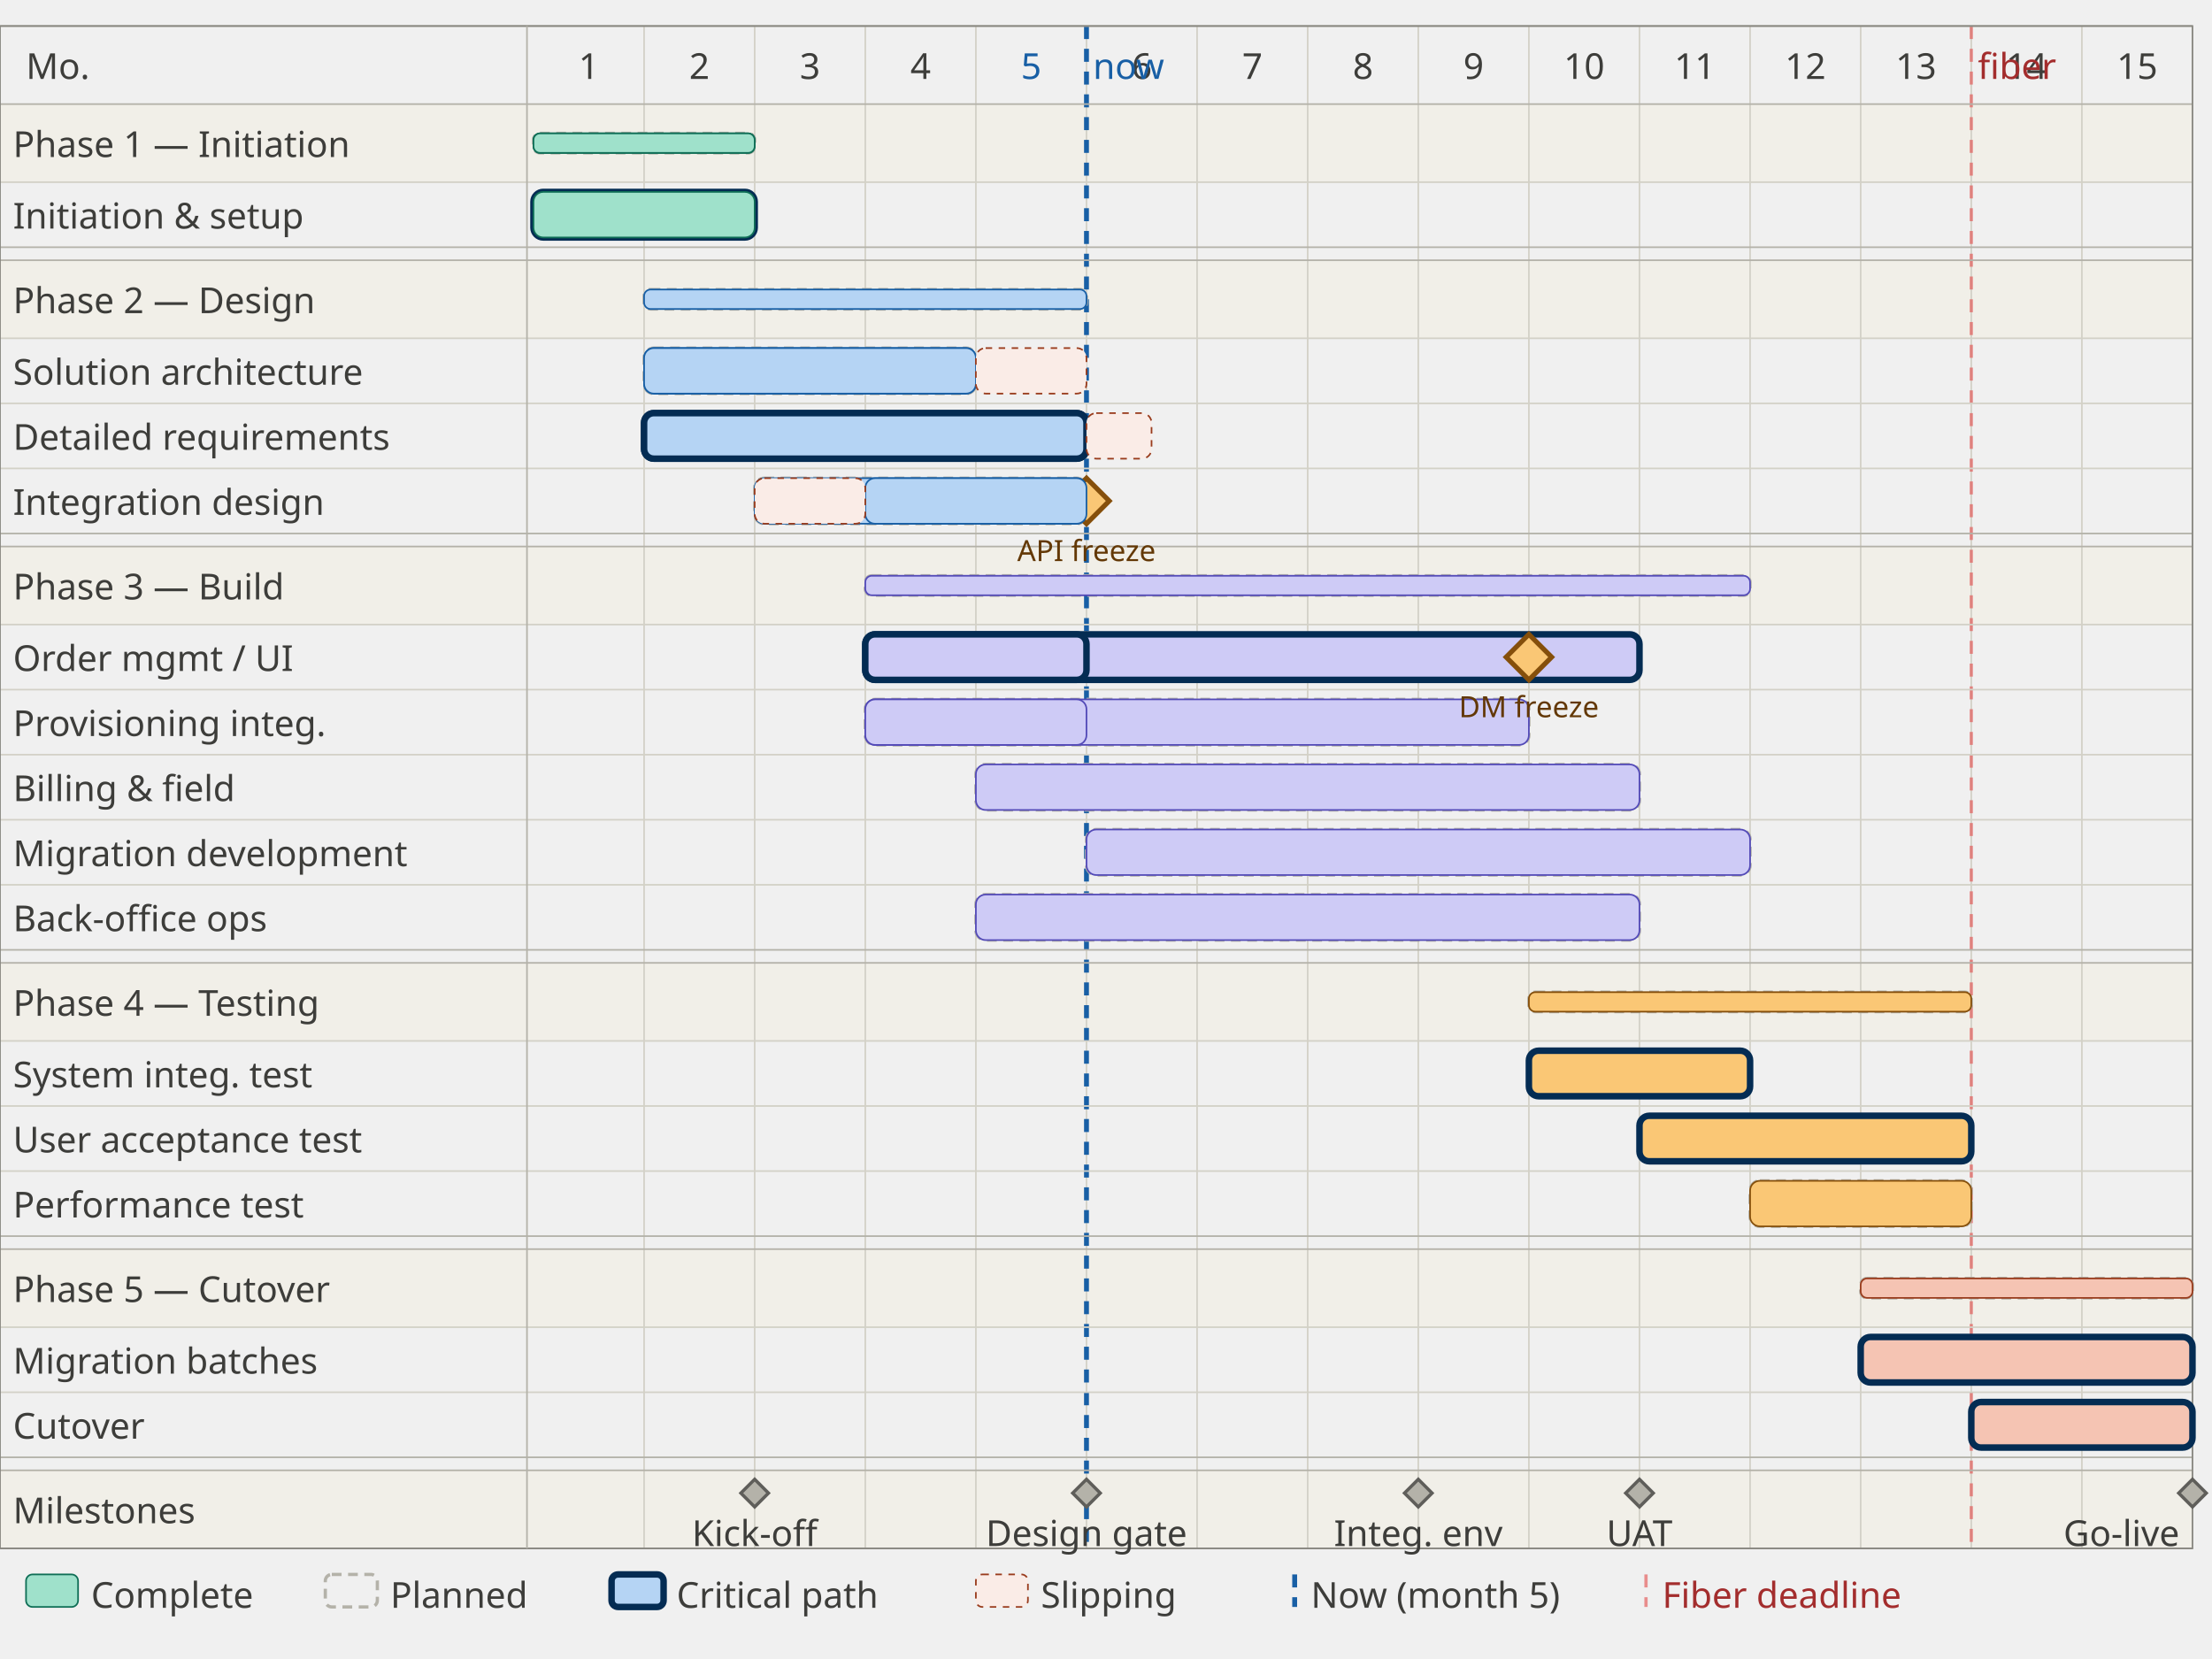
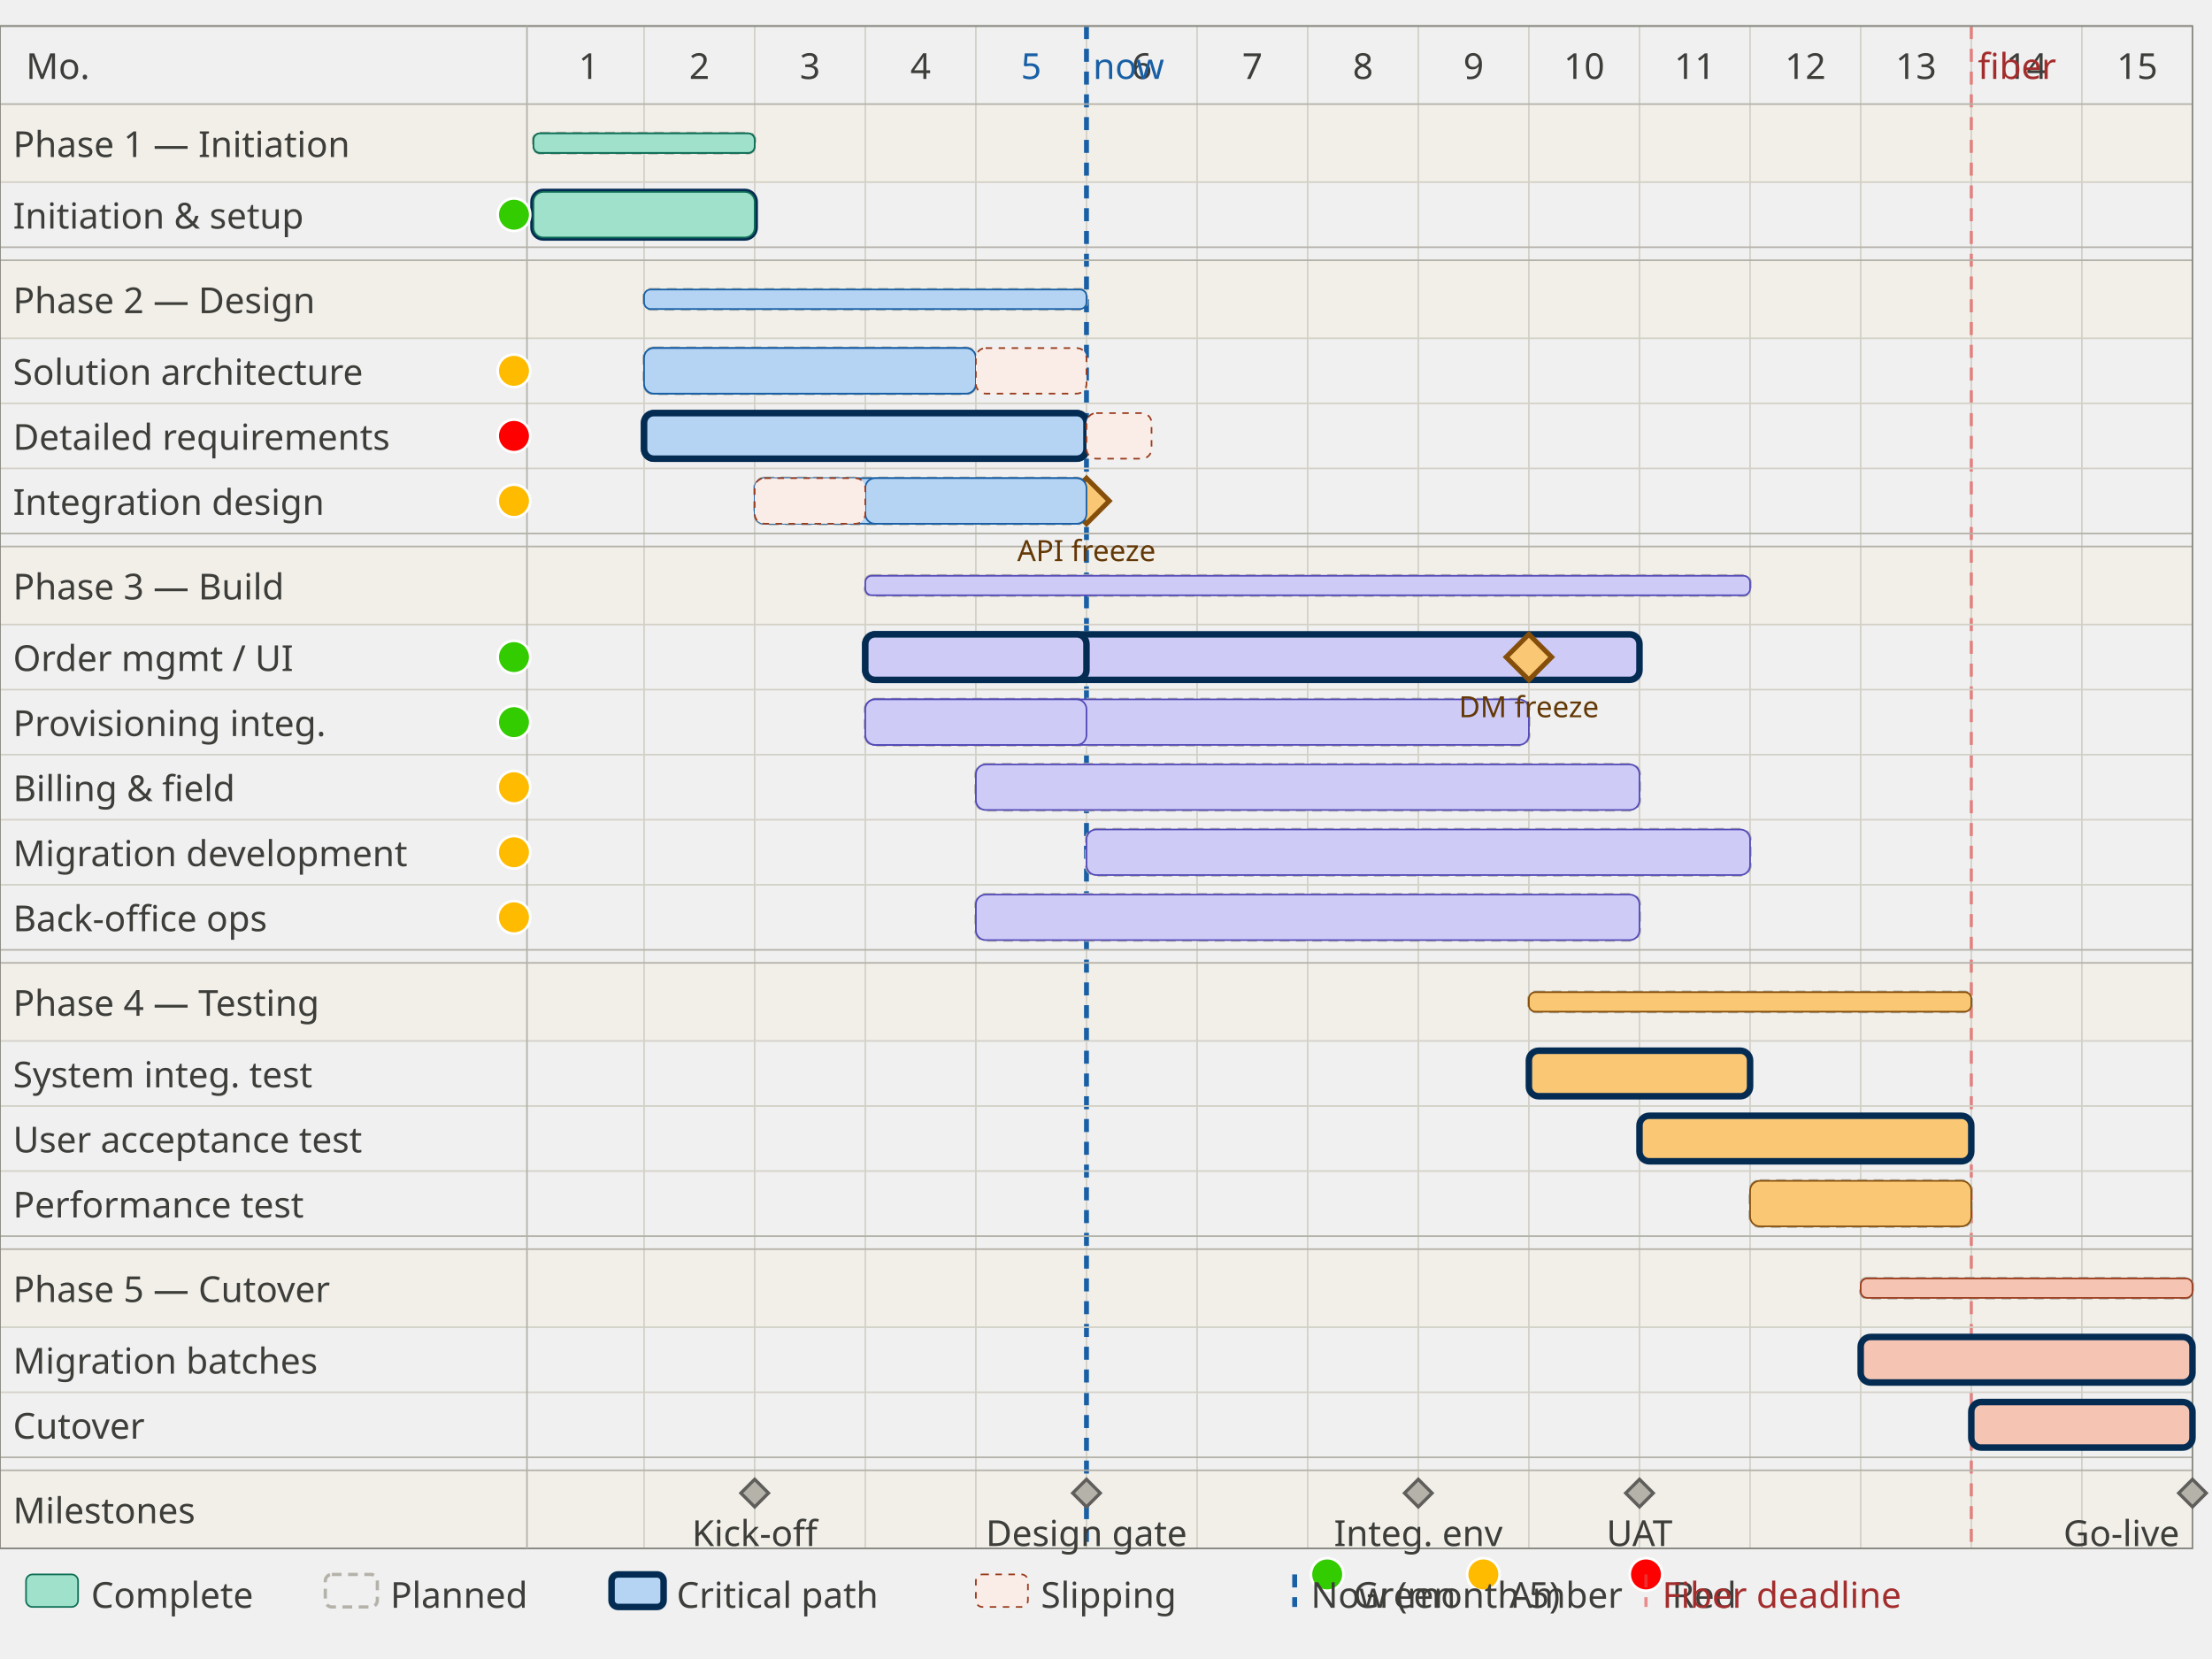
<svg xmlns="http://www.w3.org/2000/svg" width="100%" viewBox="0 0 680 510" style="font-family:sans-serif">
  <defs>
    <style>
  .label  { font-size:11px; fill:#3d3d3a; }
  .danger { fill:#A32D2D; font-size:11px; }
  .grid      { stroke:#D3D1C7; stroke-width:0.5; }
  .grid-sec  { stroke:#B4B2A9; stroke-width:0.5; }
  .border    { stroke:#888780; stroke-width:0.5; fill:none; }
  .today     { stroke:#185FA5; stroke-width:1.5; stroke-dasharray:4 3; }
  .deadline  { stroke:#E24B4A; stroke-width:1; stroke-dasharray:4 3; opacity:0.6; }
  .diamond   { fill:#B4B2A9; stroke:#5F5E5A; stroke-width:1; }
  .row-bg    { fill:#F1EFE8; }
  .ph-teal   { fill:#9FE1CB; stroke:#0F6E56; stroke-width:0.5; }
  .ph-blue   { fill:#B5D4F4; stroke:#185FA5; stroke-width:0.5; }
  .ph-purple { fill:#CECBF6; stroke:#534AB7; stroke-width:0.5; }
  .ph-amber  { fill:#FAC775; stroke:#854F0B; stroke-width:0.5; }
  .ph-coral  { fill:#F5C4B3; stroke:#993C1D; stroke-width:0.5; }
  .planned   { fill:none; stroke:#B4B2A9; stroke-width:1; stroke-dasharray:3 2; }
  .act-teal   { fill:#9FE1CB; stroke:#0F6E56; stroke-width:0.5; }
  .act-blue   { fill:#B5D4F4; stroke:#185FA5; stroke-width:0.5; }
  .act-purple { fill:#CECBF6; stroke:#534AB7; stroke-width:0.5; }
  .slip       { fill:#FAECE7; stroke:#993C1D; stroke-width:0.5; stroke-dasharray:2 2; }
</style>
    <marker id="cparrow" viewBox="0 0 8 8" refX="7" refY="4" markerWidth="5" markerHeight="5" orient="auto-start-reverse">
      <path d="M1 1L7 4L1 7" fill="none" stroke="#042C53" stroke-width="1.5" stroke-linecap="round" stroke-linejoin="round" />
    </marker>
  </defs>
  <rect x="0" y="32" width="674" height="24" class="row-bg" />
  <rect x="0" y="80" width="674" height="24" class="row-bg" />
  <rect x="0" y="168" width="674" height="24" class="row-bg" />
  <rect x="0" y="296" width="674" height="24" class="row-bg" />
  <rect x="0" y="384" width="674" height="24" class="row-bg" />
  <rect x="0" y="452" width="674" height="24" class="row-bg" />
  <line x1="198" y1="8" x2="198" y2="476" class="grid" />
  <line x1="232" y1="8" x2="232" y2="476" class="grid" />
  <line x1="266" y1="8" x2="266" y2="476" class="grid" />
  <line x1="300" y1="8" x2="300" y2="476" class="grid" />
  <line x1="334" y1="8" x2="334" y2="476" class="grid" />
  <line x1="368" y1="8" x2="368" y2="476" class="grid" />
  <line x1="402" y1="8" x2="402" y2="476" class="grid" />
  <line x1="436" y1="8" x2="436" y2="476" class="grid" />
  <line x1="470" y1="8" x2="470" y2="476" class="grid" />
  <line x1="504" y1="8" x2="504" y2="476" class="grid" />
  <line x1="538" y1="8" x2="538" y2="476" class="grid" />
  <line x1="572" y1="8" x2="572" y2="476" class="grid" />
  <line x1="606" y1="8" x2="606" y2="476" class="grid" />
  <line x1="640" y1="8" x2="640" y2="476" class="grid" />
  <line x1="606" y1="8" x2="606" y2="476" class="deadline" />
  <line x1="334" y1="8" x2="334" y2="476" class="today" />
  <line x1="0" y1="8" x2="674" y2="8" class="grid-sec" />
  <line x1="0" y1="32" x2="674" y2="32" class="grid-sec" />
  <line x1="0" y1="56" x2="674" y2="56" class="grid" />
  <line x1="0" y1="76" x2="674" y2="76" class="grid-sec" />
  <line x1="0" y1="80" x2="674" y2="80" class="grid-sec" />
  <line x1="0" y1="104" x2="674" y2="104" class="grid" />
  <line x1="0" y1="124" x2="674" y2="124" class="grid" />
  <line x1="0" y1="144" x2="674" y2="144" class="grid" />
  <line x1="0" y1="164" x2="674" y2="164" class="grid-sec" />
  <line x1="0" y1="168" x2="674" y2="168" class="grid-sec" />
  <line x1="0" y1="192" x2="674" y2="192" class="grid" />
  <line x1="0" y1="212" x2="674" y2="212" class="grid" />
  <line x1="0" y1="232" x2="674" y2="232" class="grid" />
  <line x1="0" y1="252" x2="674" y2="252" class="grid" />
  <line x1="0" y1="272" x2="674" y2="272" class="grid" />
  <line x1="0" y1="292" x2="674" y2="292" class="grid-sec" />
  <line x1="0" y1="296" x2="674" y2="296" class="grid-sec" />
  <line x1="0" y1="320" x2="674" y2="320" class="grid" />
  <line x1="0" y1="340" x2="674" y2="340" class="grid" />
  <line x1="0" y1="360" x2="674" y2="360" class="grid" />
  <line x1="0" y1="380" x2="674" y2="380" class="grid-sec" />
  <line x1="0" y1="384" x2="674" y2="384" class="grid-sec" />
  <line x1="0" y1="408" x2="674" y2="408" class="grid" />
  <line x1="0" y1="428" x2="674" y2="428" class="grid" />
  <line x1="0" y1="448" x2="674" y2="448" class="grid-sec" />
  <line x1="0" y1="452" x2="674" y2="452" class="grid-sec" />
  <line x1="0" y1="476" x2="674" y2="476" class="grid-sec" />
  <rect x="0" y="8" width="674" height="468" class="border" />
  <line x1="162" y1="8" x2="162" y2="476" class="grid-sec" />
  <text class="label" x="8" y="20" dominant-baseline="central">Mo.</text>
  <text class="label" x="181" y="20" text-anchor="middle" dominant-baseline="central">1</text>
  <text class="label" x="215" y="20" text-anchor="middle" dominant-baseline="central">2</text>
  <text class="label" x="249" y="20" text-anchor="middle" dominant-baseline="central">3</text>
  <text class="label" x="283" y="20" text-anchor="middle" dominant-baseline="central">4</text>
  <text class="label" x="317" y="20" text-anchor="middle" dominant-baseline="central" style="font-weight:500;fill:#185FA5">5</text>
  <text class="label" x="351" y="20" text-anchor="middle" dominant-baseline="central">6</text>
  <text class="label" x="385" y="20" text-anchor="middle" dominant-baseline="central">7</text>
  <text class="label" x="419" y="20" text-anchor="middle" dominant-baseline="central">8</text>
  <text class="label" x="453" y="20" text-anchor="middle" dominant-baseline="central">9</text>
  <text class="label" x="487" y="20" text-anchor="middle" dominant-baseline="central">10</text>
  <text class="label" x="521" y="20" text-anchor="middle" dominant-baseline="central">11</text>
  <text class="label" x="555" y="20" text-anchor="middle" dominant-baseline="central">12</text>
  <text class="label" x="589" y="20" text-anchor="middle" dominant-baseline="central">13</text>
  <text class="label" x="623" y="20" text-anchor="middle" dominant-baseline="central">14</text>
  <text class="label" x="657" y="20" text-anchor="middle" dominant-baseline="central">15</text>
  <text class="label" x="4" y="44" dominant-baseline="central">Phase 1 — Initiation</text>
  <text class="label" x="4" y="92" dominant-baseline="central">Phase 2 — Design</text>
  <text class="label" x="4" y="180" dominant-baseline="central">Phase 3 — Build</text>
  <text class="label" x="4" y="308" dominant-baseline="central">Phase 4 — Testing</text>
  <text class="label" x="4" y="396" dominant-baseline="central">Phase 5 — Cutover</text>
  <text class="label" x="4" y="464" dominant-baseline="central">Milestones</text>
  <text class="label" x="4" y="66" dominant-baseline="central">Initiation &amp; setup</text>
  <text class="label" x="4" y="114" dominant-baseline="central">Solution architecture</text>
  <text class="label" x="4" y="134" dominant-baseline="central">Detailed requirements</text>
  <text class="label" x="4" y="154" dominant-baseline="central">Integration design</text>
  <text class="label" x="4" y="202" dominant-baseline="central">Order mgmt / UI</text>
  <text class="label" x="4" y="222" dominant-baseline="central">Provisioning integ.</text>
  <text class="label" x="4" y="242" dominant-baseline="central">Billing &amp; field</text>
  <text class="label" x="4" y="262" dominant-baseline="central">Migration development</text>
  <text class="label" x="4" y="282" dominant-baseline="central">Back-office ops</text>
  <text class="label" x="4" y="330" dominant-baseline="central">System integ. test</text>
  <text class="label" x="4" y="350" dominant-baseline="central">User acceptance test</text>
  <text class="label" x="4" y="370" dominant-baseline="central">Performance test</text>
  <text class="label" x="4" y="418" dominant-baseline="central">Migration batches</text>
  <text class="label" x="4" y="438" dominant-baseline="central">Cutover</text>
  <rect x="164" y="41" width="68" height="6" rx="2" class="planned" />
  <rect x="164" y="59" width="68" height="14" rx="3" class="planned" />
  <rect x="198" y="89" width="136" height="6" rx="2" class="planned" />
  <rect x="198" y="107" width="102" height="14" rx="3" class="planned" />
  <rect x="198" y="127" width="136" height="14" rx="3" class="planned" />
  <rect x="232" y="147" width="102" height="14" rx="3" class="planned" />
  <rect x="266" y="177" width="272" height="6" rx="2" class="planned" />
  <rect x="266" y="195" width="238" height="14" rx="3" class="planned" />
  <rect x="266" y="215" width="204" height="14" rx="3" class="planned" />
  <rect x="300" y="235" width="204" height="14" rx="3" class="planned" />
  <rect x="334" y="255" width="204" height="14" rx="3" class="planned" />
  <rect x="300" y="275" width="204" height="14" rx="3" class="planned" />
  <rect x="470" y="305" width="136" height="6" rx="2" class="planned" />
  <rect x="470" y="323" width="68" height="14" rx="3" class="planned" />
  <rect x="504" y="343" width="102" height="14" rx="3" class="planned" />
  <rect x="538" y="363" width="68" height="14" rx="3" class="planned" />
  <rect x="572" y="393" width="102" height="6" rx="2" class="planned" />
  <rect x="572" y="411" width="102" height="14" rx="3" class="planned" />
  <rect x="606" y="431" width="68" height="14" rx="3" class="planned" />
  <rect x="164" y="41" width="68" height="6" rx="2" class="ph-teal" />
  <rect x="198" y="89" width="136" height="6" rx="2" class="ph-blue" />
  <rect x="266" y="177" width="272" height="6" rx="2" class="ph-purple" />
  <rect x="470" y="305" width="136" height="6" rx="2" class="ph-amber" />
  <rect x="572" y="393" width="102" height="6" rx="2" class="ph-coral" />
  <rect x="198" y="107" width="102" height="14" rx="3" class="ph-blue" />
  <rect x="232" y="147" width="102" height="14" rx="3" class="ph-blue" />
  <rect x="266" y="215" width="204" height="14" rx="3" class="ph-purple" />
  <rect x="300" y="235" width="204" height="14" rx="3" class="ph-purple" />
  <rect x="334" y="255" width="204" height="14" rx="3" class="ph-purple" />
  <rect x="300" y="275" width="204" height="14" rx="3" class="ph-purple" />
  <rect x="538" y="363" width="68" height="14" rx="3" class="ph-amber" />
  <rect x="164" y="59" width="68" height="14" rx="3" style="fill:#9FE1CB; stroke:#042C53; stroke-width:2" />
  <rect x="198" y="127" width="136" height="14" rx="3" style="fill:#B5D4F4; stroke:#042C53; stroke-width:2" />
  <rect x="266" y="195" width="238" height="14" rx="3" style="fill:#CECBF6; stroke:#042C53; stroke-width:2" />
  <rect x="470" y="323" width="68" height="14" rx="3" style="fill:#FAC775; stroke:#042C53; stroke-width:2" />
  <rect x="504" y="343" width="102" height="14" rx="3" style="fill:#FAC775; stroke:#042C53; stroke-width:2" />
  <rect x="572" y="411" width="102" height="14" rx="3" style="fill:#F5C4B3; stroke:#042C53; stroke-width:2" />
  <rect x="606" y="431" width="68" height="14" rx="3" style="fill:#F5C4B3; stroke:#042C53; stroke-width:2" />
  <polygon points="334,147 341,154 334,161 327,154" fill="#FAC775" stroke="#854F0B" stroke-width="1.5" />
  <text style="font-size:9px;fill:#633806" x="334" y="169" text-anchor="middle" dominant-baseline="central">API freeze</text>
  <polygon points="470,195 477,202 470,209 463,202" fill="#FAC775" stroke="#854F0B" stroke-width="1.5" />
  <text style="font-size:9px;fill:#633806" x="470" y="217" text-anchor="middle" dominant-baseline="central">DM freeze</text>
+   <circle cx="158" cy="66" r="5" fill="#33CC00" stroke="white" stroke-width="0.8" />
+   <circle cx="158" cy="114" r="5" fill="#FFBB00" stroke="white" stroke-width="0.8" />
+   <circle cx="158" cy="134" r="5" fill="#FF0000" stroke="white" stroke-width="0.8" />
+   <circle cx="158" cy="154" r="5" fill="#FFBB00" stroke="white" stroke-width="0.8" />
+   <circle cx="158" cy="202" r="5" fill="#33CC00" stroke="white" stroke-width="0.8" />
+   <circle cx="158" cy="222" r="5" fill="#33CC00" stroke="white" stroke-width="0.8" />
+   <circle cx="158" cy="242" r="5" fill="#FFBB00" stroke="white" stroke-width="0.8" />
+   <circle cx="158" cy="262" r="5" fill="#FFBB00" stroke="white" stroke-width="0.8" />
+   <circle cx="158" cy="282" r="5" fill="#FFBB00" stroke="white" stroke-width="0.8" />
+   <circle cx="408" cy="484" r="5" fill="#33CC00" stroke="white" stroke-width="0.8" />
+   <text class="label" x="416" y="490" dominant-baseline="central">Green</text>
+   <circle cx="456" cy="484" r="5" fill="#FFBB00" stroke="white" stroke-width="0.8" />
+   <text class="label" x="464" y="490" dominant-baseline="central">Amber</text>
+   <circle cx="506" cy="484" r="5" fill="#FF0000" stroke="white" stroke-width="0.8" />
+   <text class="label" x="514" y="490" dominant-baseline="central">Red</text>
  <rect x="164" y="41" width="68" height="6" rx="2" class="act-teal" />
  <rect x="164" y="59" width="68" height="14" rx="3" class="act-teal" />
  <rect x="198" y="107" width="102" height="14" rx="3" class="act-blue" />
  <rect x="300" y="107" width="34" height="14" rx="3" class="slip" />
  <rect x="198" y="127" width="136" height="14" rx="3" style="fill:#B5D4F4; stroke:#042C53; stroke-width:2" />
  <rect x="334" y="127" width="20" height="14" rx="3" class="slip" />
  <rect x="266" y="147" width="68" height="14" rx="3" class="act-blue" />
  <rect x="232" y="147" width="34" height="14" rx="3" class="slip" />
  <rect x="266" y="195" width="68" height="14" rx="3" style="fill:#CECBF6; stroke:#042C53; stroke-width:2" />
  <rect x="266" y="215" width="68" height="14" rx="3" class="act-purple" />
  <rect x="229" y="456" width="6" height="6" transform="rotate(45 232 459)" class="diamond" />
  <rect x="331" y="456" width="6" height="6" transform="rotate(45 334 459)" class="diamond" />
  <rect x="433" y="456" width="6" height="6" transform="rotate(45 436 459)" class="diamond" />
  <rect x="501" y="456" width="6" height="6" transform="rotate(45 504 459)" class="diamond" />
  <rect x="671" y="456" width="6" height="6" transform="rotate(45 674 459)" class="diamond" />
  <text class="label" x="232" y="471" text-anchor="middle" dominant-baseline="central">Kick-off</text>
  <text class="label" x="334" y="471" text-anchor="middle" dominant-baseline="central">Design gate</text>
  <text class="label" x="436" y="471" text-anchor="middle" dominant-baseline="central">Integ. env</text>
  <text class="label" x="504" y="471" text-anchor="middle" dominant-baseline="central">UAT</text>
  <text class="label" x="670" y="471" text-anchor="end" dominant-baseline="central">Go-live</text>
  <text class="label" x="336" y="20" dominant-baseline="central" style="font-weight:500;fill:#185FA5">now</text>
  <text class="danger" x="608" y="20" dominant-baseline="central">fiber</text>
  <rect x="8" y="484" width="16" height="10" rx="2" class="act-teal" />
  <text class="label" x="28" y="490" dominant-baseline="central">Complete</text>
  <rect x="100" y="484" width="16" height="10" rx="2" style="fill:none;stroke:#B4B2A9;stroke-width:1;stroke-dasharray:3 2" />
  <text class="label" x="120" y="490" dominant-baseline="central">Planned</text>
  <rect x="188" y="484" width="16" height="10" rx="2" style="fill:#B5D4F4; stroke:#042C53; stroke-width:2" />
  <text class="label" x="208" y="490" dominant-baseline="central">Critical path</text>
  <rect x="300" y="484" width="16" height="10" rx="2" class="slip" />
  <text class="label" x="320" y="490" dominant-baseline="central">Slipping</text>
  <line x1="398" y1="484" x2="398" y2="494" style="stroke:#185FA5;stroke-width:1.5;stroke-dasharray:4 3" />
  <text class="label" x="403" y="490" dominant-baseline="central">Now (month 5)</text>
  <line x1="506" y1="484" x2="506" y2="494" class="deadline" />
  <text class="danger" x="511" y="490" dominant-baseline="central">Fiber deadline</text>
</svg>
